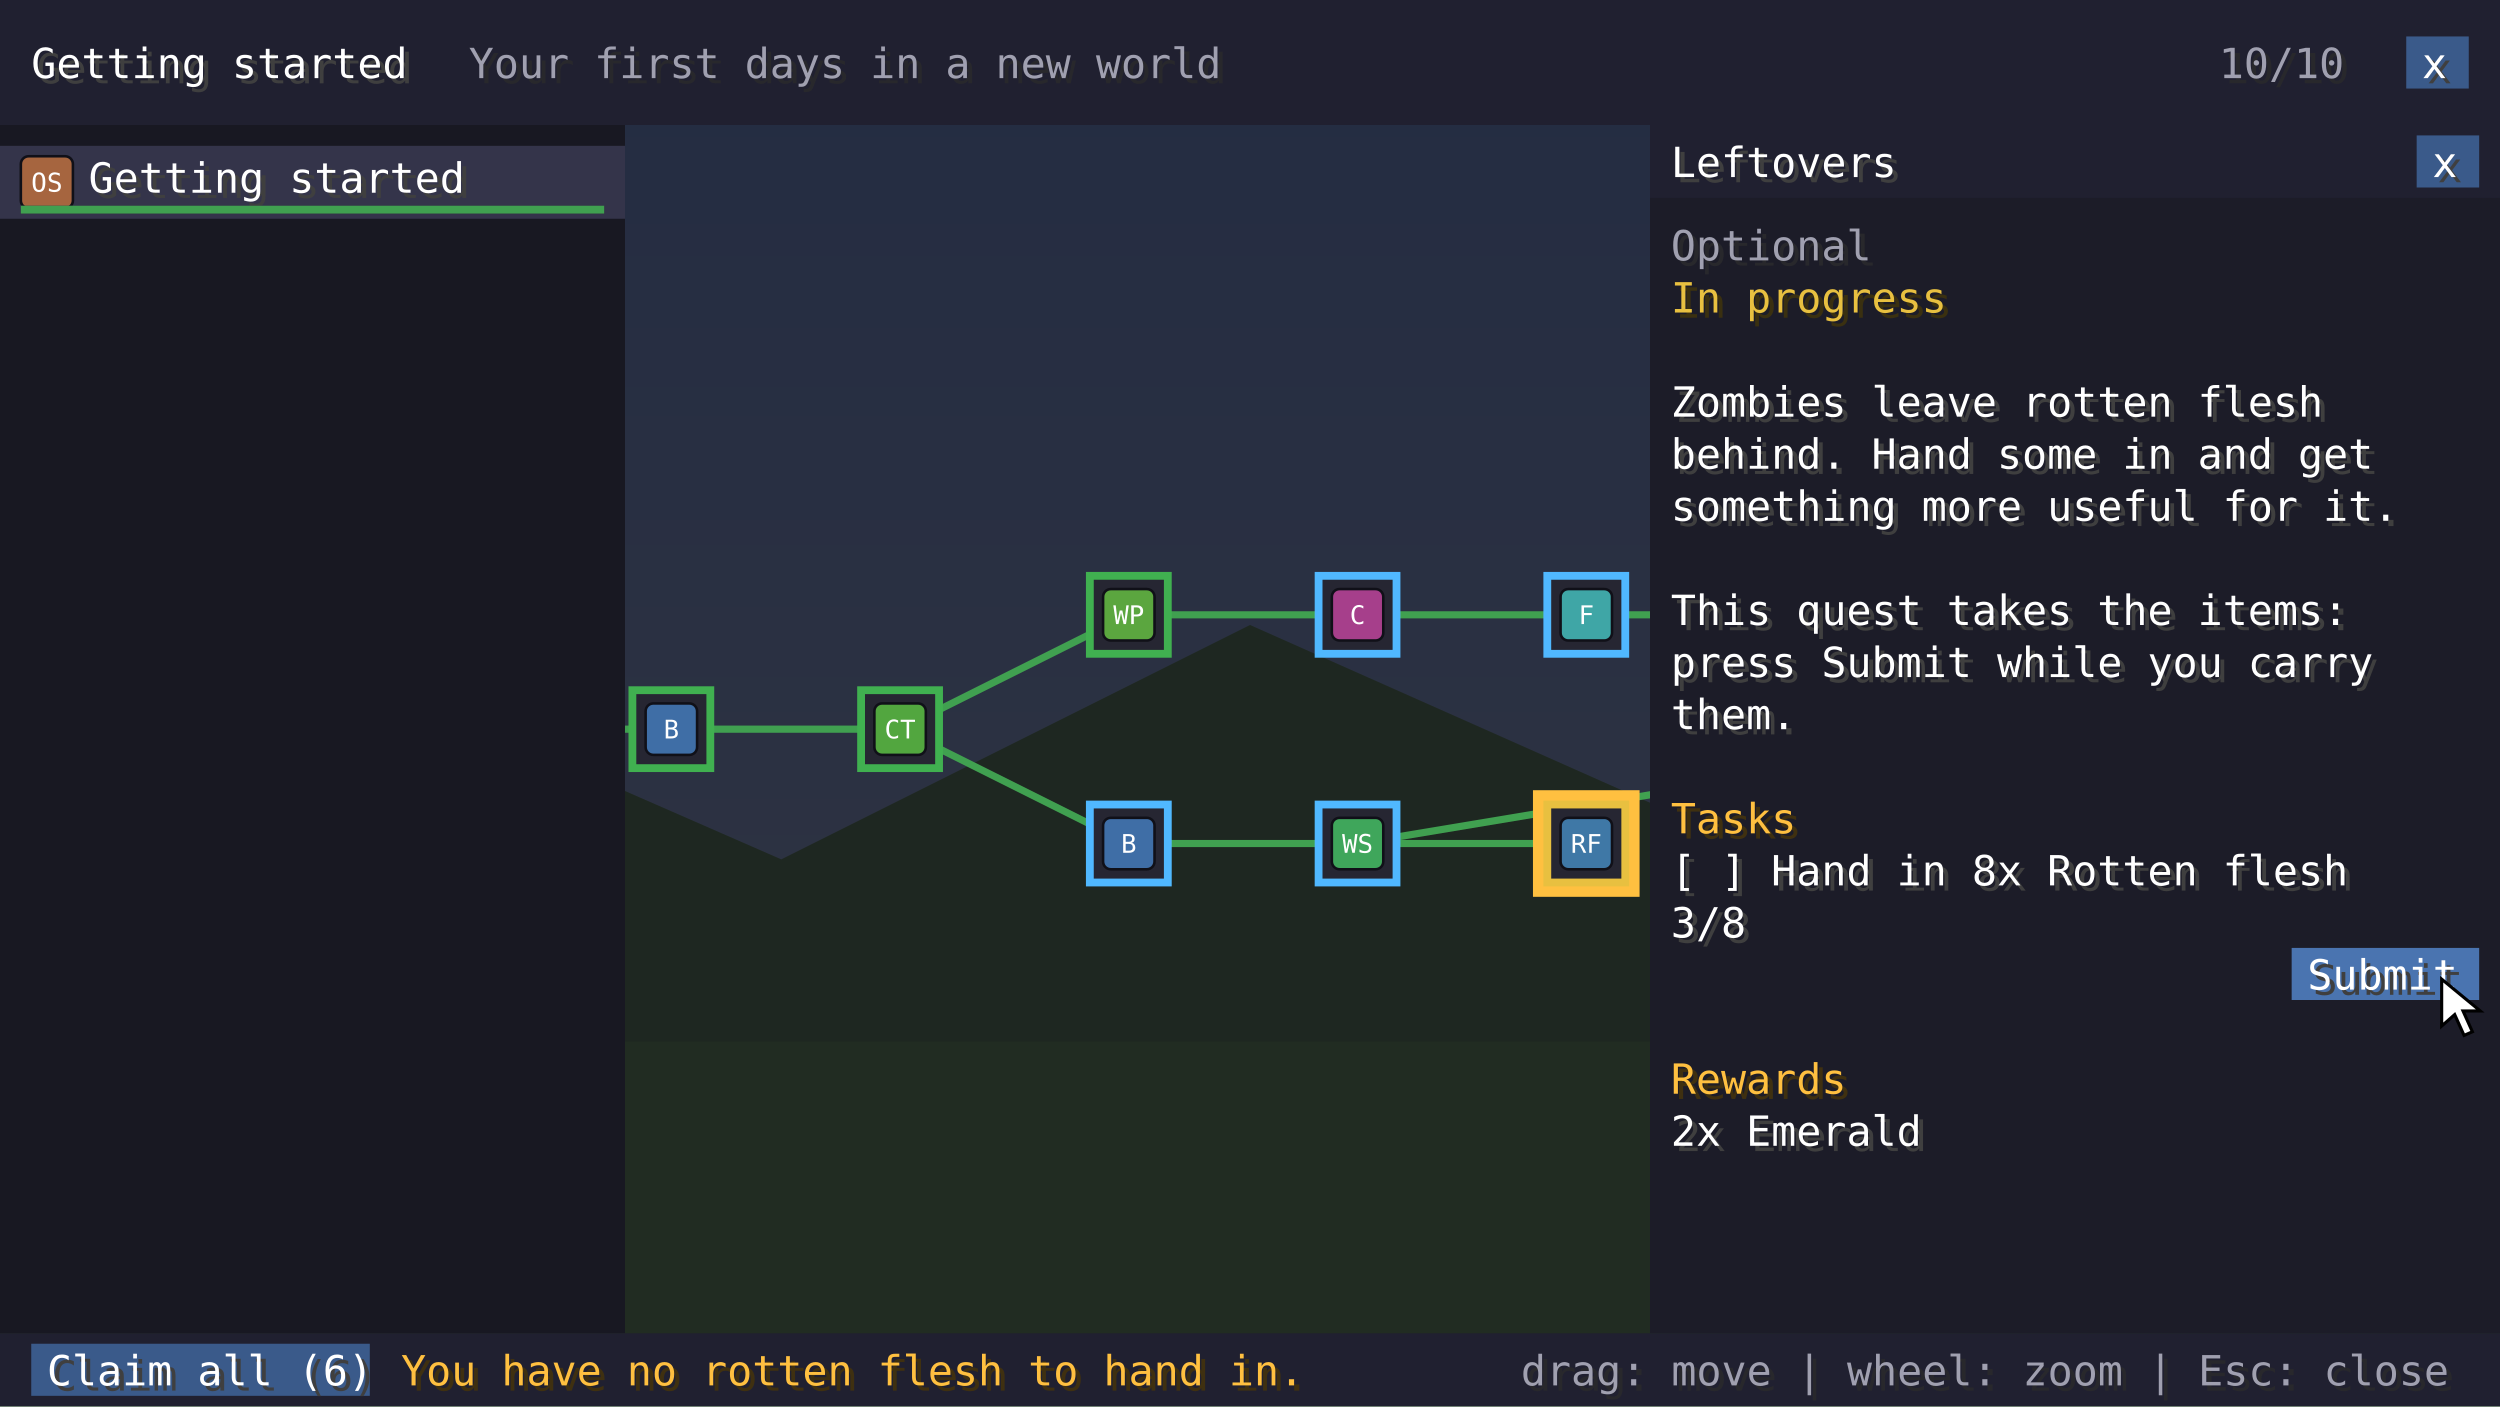
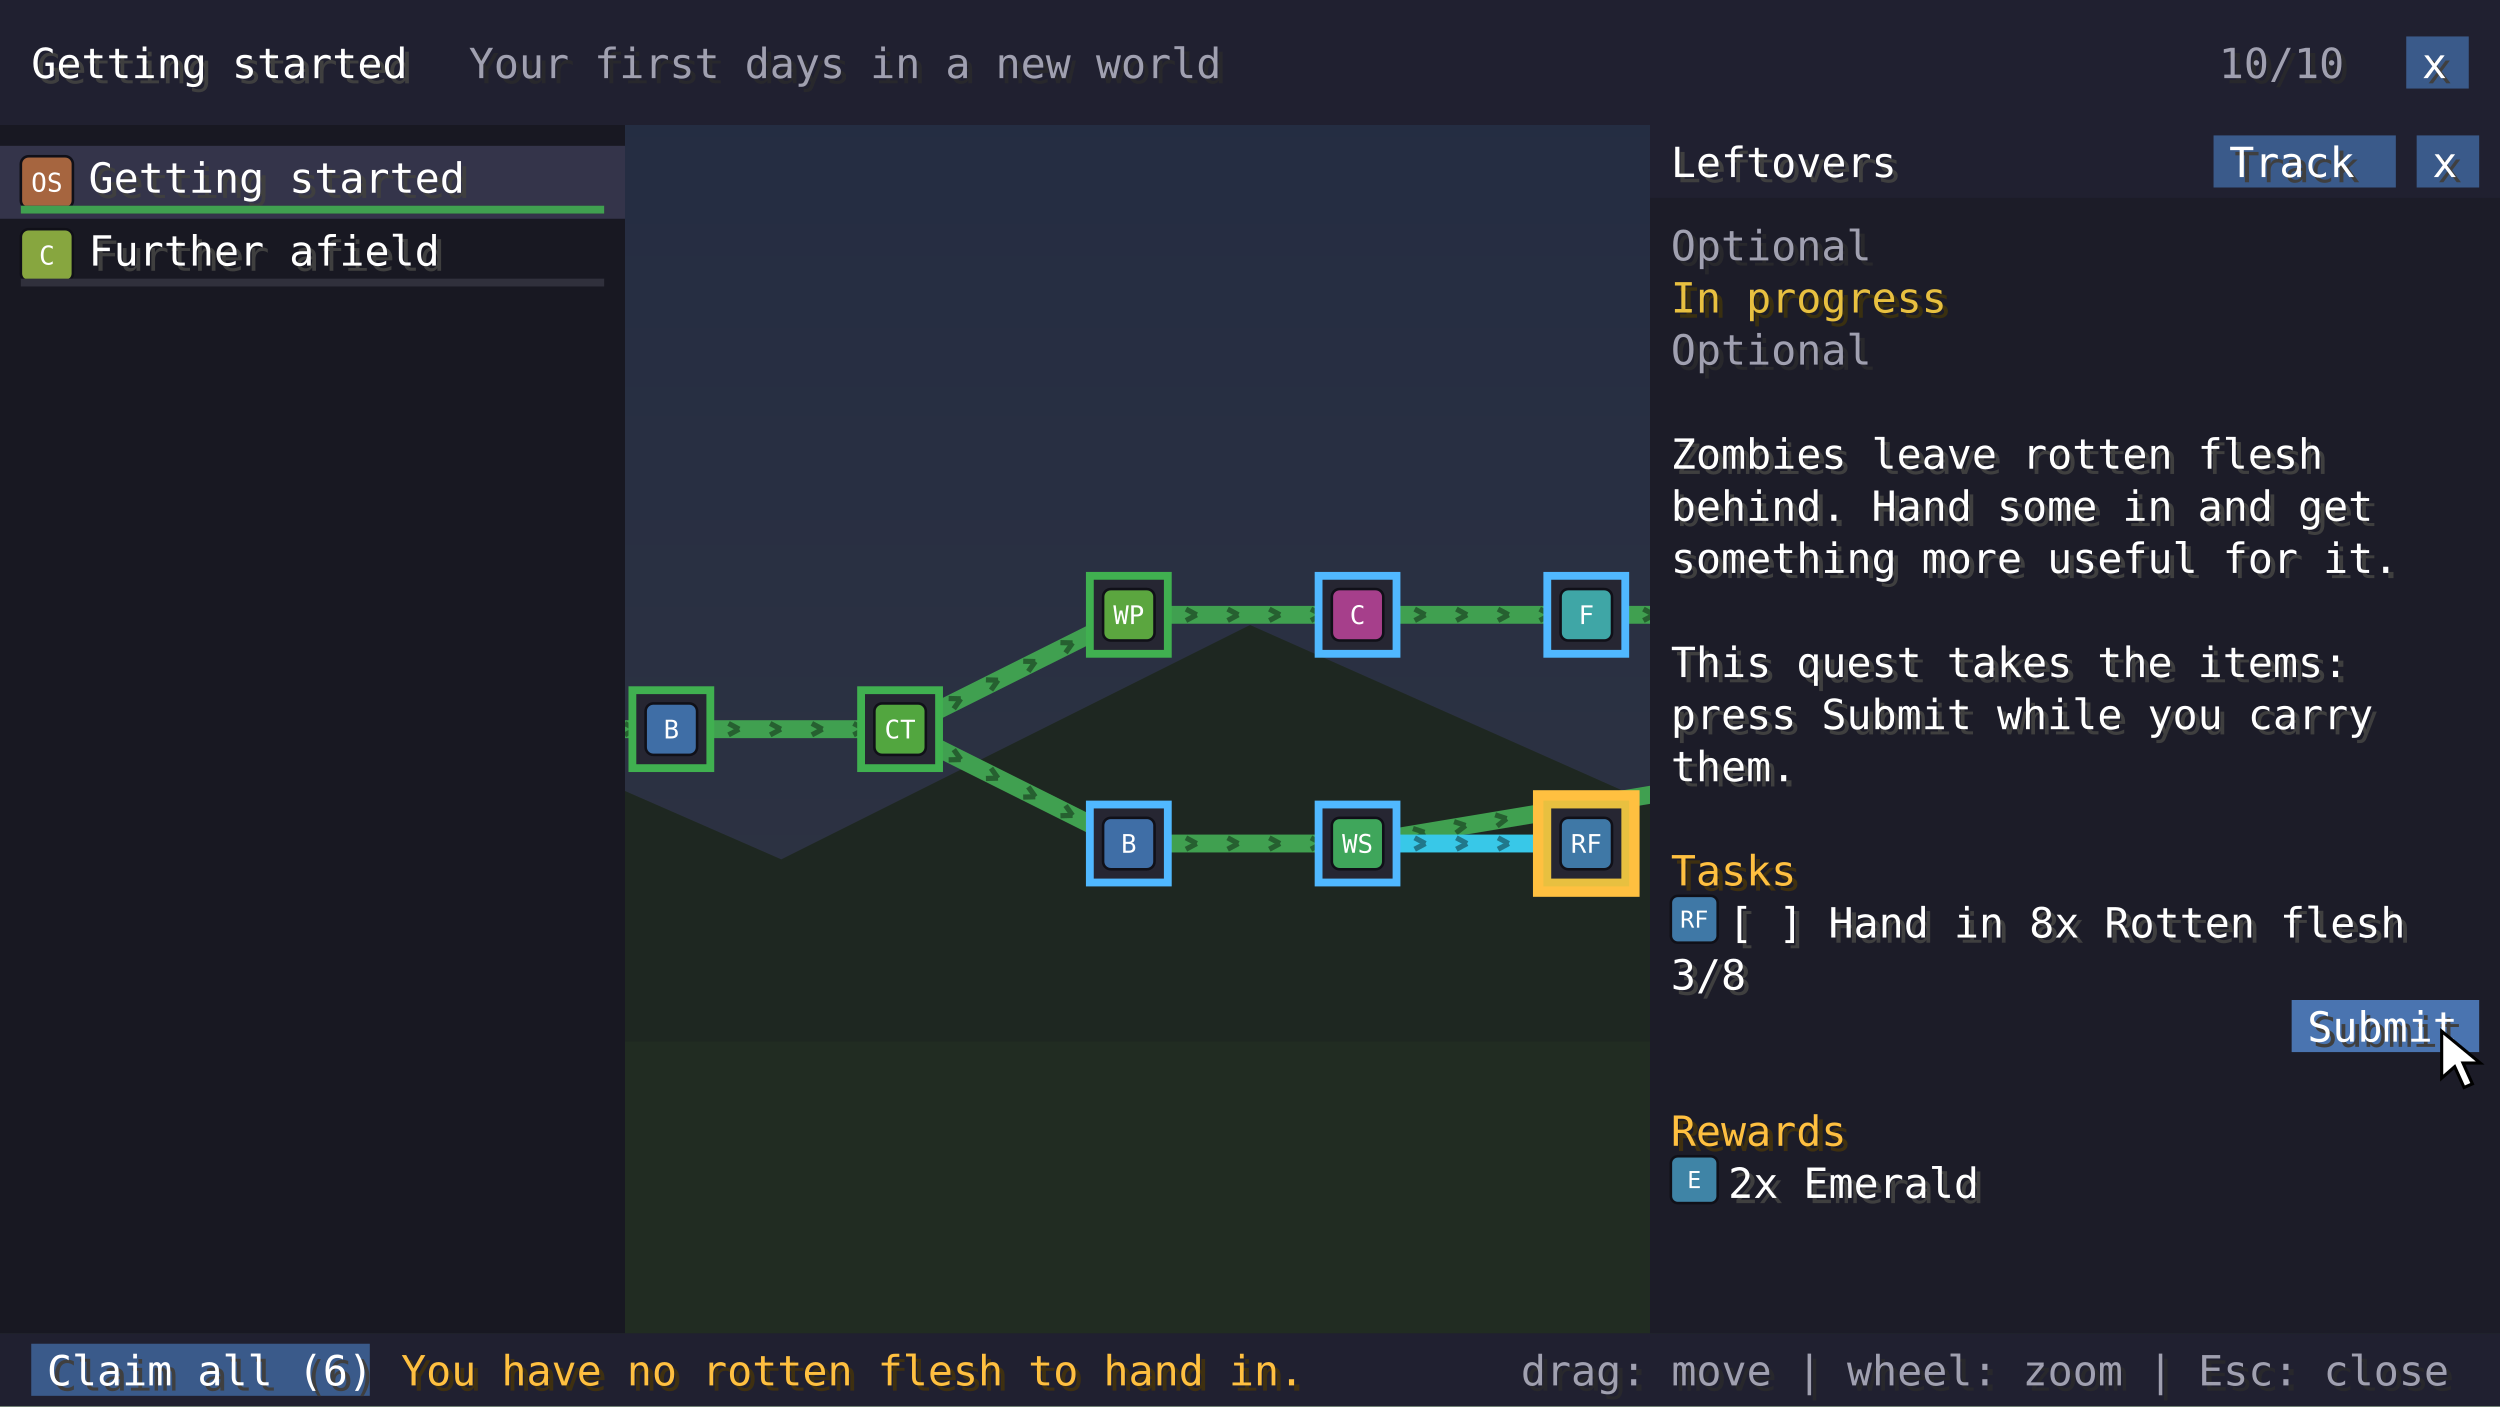
<svg xmlns="http://www.w3.org/2000/svg" viewBox="0 0 480 270" width="960" height="540" font-family="Consolas, 'DejaVu Sans Mono', monospace">
  <defs>
    <linearGradient id="sky" x1="0" y1="0" x2="0" y2="1">
      <stop offset="0" stop-color="#78a7ff" />
      <stop offset="1" stop-color="#c8dcff" />
    </linearGradient>
  </defs>
  <rect width="480" height="270" fill="url(#sky)" />
  <path d="M0 170 L70 130 L150 165 L240 120 L330 160 L410 125 L480 150 L480 270 L0 270 Z" fill="#5d8f4a" />
  <rect y="200" width="480" height="70" fill="#6aa84f" />
  <rect x="0.00" y="0.00" width="480.00" height="270.00" fill="#101018" fill-opacity="0.816" />
-   <polygon points="84.98,140.69 128.90,140.69 128.90,139.31 84.98,139.31" fill="#40a050" fill-opacity="1.000" />
-   <polygon points="128.90,140.69 172.82,140.69 172.82,139.31 128.90,139.31" fill="#40a050" fill-opacity="1.000" />
-   <polygon points="173.12,140.61 217.04,118.66 216.43,117.43 172.51,139.39" fill="#40a050" fill-opacity="1.000" />
-   <polygon points="216.73,118.73 260.65,118.73 260.65,117.36 216.73,117.36" fill="#40a050" fill-opacity="1.000" />
-   <polygon points="260.65,118.73 304.57,118.73 304.57,117.36 260.65,117.36" fill="#40a050" fill-opacity="1.000" />
-   <polygon points="304.57,118.73 348.48,118.73 348.48,117.36 304.57,117.36" fill="#40a050" fill-opacity="1.000" />
-   <polygon points="172.51,140.61 216.43,162.57 217.04,161.34 173.12,139.39" fill="#40a050" fill-opacity="1.000" />
-   <polygon points="216.73,162.64 260.65,162.64 260.65,161.27 216.73,161.27" fill="#40a050" fill-opacity="1.000" />
-   <polygon points="260.65,162.64 304.57,162.64 304.57,161.27 260.65,161.27" fill="#40a050" fill-opacity="1.000" />
-   <polygon points="260.76,162.64 392.51,140.68 392.29,139.32 260.54,161.28" fill="#40a050" fill-opacity="1.000" />
+   <polygon points="84.98,141.72 128.90,141.72 128.90,138.28 84.98,138.28" fill="#40a050" fill-opacity="1.000" />
+   <polygon points="88.19,141.54 90.25,140.44 89.78,139.56 87.72,140.66" fill="#266030" fill-opacity="1.000" />
+   <polygon points="87.72,139.34 89.78,140.44 90.25,139.56 88.19,138.46" fill="#266030" fill-opacity="1.000" />
+   <polygon points="96.19,141.54 98.25,140.44 97.78,139.56 95.72,140.66" fill="#266030" fill-opacity="1.000" />
+   <polygon points="95.72,139.34 97.78,140.44 98.25,139.56 96.19,138.46" fill="#266030" fill-opacity="1.000" />
+   <polygon points="104.19,141.54 106.25,140.44 105.78,139.56 103.72,140.66" fill="#266030" fill-opacity="1.000" />
+   <polygon points="103.72,139.34 105.78,140.44 106.25,139.56 104.19,138.46" fill="#266030" fill-opacity="1.000" />
+   <polygon points="112.19,141.54 114.25,140.44 113.78,139.56 111.72,140.66" fill="#266030" fill-opacity="1.000" />
+   <polygon points="111.72,139.34 113.78,140.44 114.25,139.56 112.19,138.46" fill="#266030" fill-opacity="1.000" />
+   <polygon points="120.19,141.54 122.25,140.44 121.78,139.56 119.72,140.66" fill="#266030" fill-opacity="1.000" />
+   <polygon points="119.72,139.34 121.78,140.44 122.25,139.56 120.19,138.46" fill="#266030" fill-opacity="1.000" />
+   <polygon points="128.90,141.72 172.82,141.72 172.82,138.28 128.90,138.28" fill="#40a050" fill-opacity="1.000" />
+   <polygon points="132.11,141.54 134.16,140.44 133.69,139.56 131.64,140.66" fill="#266030" fill-opacity="1.000" />
+   <polygon points="131.64,139.34 133.69,140.44 134.16,139.56 132.11,138.46" fill="#266030" fill-opacity="1.000" />
+   <polygon points="140.11,141.54 142.16,140.44 141.69,139.56 139.64,140.66" fill="#266030" fill-opacity="1.000" />
+   <polygon points="139.64,139.34 141.69,140.44 142.16,139.56 140.11,138.46" fill="#266030" fill-opacity="1.000" />
+   <polygon points="148.11,141.54 150.16,140.44 149.69,139.56 147.64,140.66" fill="#266030" fill-opacity="1.000" />
+   <polygon points="147.64,139.34 149.69,140.44 150.16,139.56 148.11,138.46" fill="#266030" fill-opacity="1.000" />
+   <polygon points="156.11,141.54 158.16,140.44 157.69,139.56 155.64,140.66" fill="#266030" fill-opacity="1.000" />
+   <polygon points="155.64,139.34 157.69,140.44 158.16,139.56 156.11,138.46" fill="#266030" fill-opacity="1.000" />
+   <polygon points="164.11,141.54 166.16,140.44 165.69,139.56 163.64,140.66" fill="#266030" fill-opacity="1.000" />
+   <polygon points="163.64,139.34 165.69,140.44 166.16,139.56 164.11,138.46" fill="#266030" fill-opacity="1.000" />
+   <polygon points="173.58,141.53 217.50,119.58 215.97,116.51 172.05,138.47" fill="#40a050" fill-opacity="1.000" />
+   <polygon points="176.37,139.94 177.72,138.04 176.91,137.46 175.56,139.36" fill="#266030" fill-opacity="1.000" />
+   <polygon points="174.97,138.19 177.30,138.25 177.33,137.25 175.00,137.19" fill="#266030" fill-opacity="1.000" />
+   <polygon points="183.53,136.37 184.88,134.46 184.06,133.88 182.71,135.79" fill="#266030" fill-opacity="1.000" />
+   <polygon points="182.13,134.61 184.46,134.67 184.48,133.67 182.15,133.61" fill="#266030" fill-opacity="1.000" />
+   <polygon points="190.68,132.79 192.03,130.88 191.22,130.31 189.87,132.21" fill="#266030" fill-opacity="1.000" />
+   <polygon points="189.28,131.03 191.61,131.10 191.64,130.10 189.31,130.03" fill="#266030" fill-opacity="1.000" />
+   <polygon points="197.84,129.21 199.19,127.31 198.37,126.73 197.02,128.63" fill="#266030" fill-opacity="1.000" />
+   <polygon points="196.44,127.46 198.77,127.52 198.79,126.52 196.46,126.46" fill="#266030" fill-opacity="1.000" />
+   <polygon points="204.99,125.63 206.34,123.73 205.53,123.15 204.18,125.05" fill="#266030" fill-opacity="1.000" />
+   <polygon points="203.59,123.88 205.92,123.94 205.95,122.94 203.62,122.88" fill="#266030" fill-opacity="1.000" />
+   <polygon points="212.15,122.05 213.50,120.15 212.68,119.57 211.33,121.48" fill="#266030" fill-opacity="1.000" />
+   <polygon points="210.75,120.30 213.08,120.36 213.11,119.36 210.77,119.30" fill="#266030" fill-opacity="1.000" />
+   <polygon points="216.73,119.76 260.65,119.76 260.65,116.33 216.73,116.33" fill="#40a050" fill-opacity="1.000" />
+   <polygon points="219.94,119.58 222.00,118.48 221.53,117.60 219.47,118.70" fill="#266030" fill-opacity="1.000" />
+   <polygon points="219.47,117.39 221.53,118.48 222.00,117.60 219.94,116.50" fill="#266030" fill-opacity="1.000" />
+   <polygon points="227.94,119.58 230.00,118.48 229.53,117.60 227.47,118.70" fill="#266030" fill-opacity="1.000" />
+   <polygon points="227.47,117.39 229.53,118.48 230.00,117.60 227.94,116.50" fill="#266030" fill-opacity="1.000" />
+   <polygon points="235.94,119.58 238.00,118.48 237.53,117.60 235.47,118.70" fill="#266030" fill-opacity="1.000" />
+   <polygon points="235.47,117.39 237.53,118.48 238.00,117.60 235.94,116.50" fill="#266030" fill-opacity="1.000" />
+   <polygon points="243.94,119.58 246.00,118.48 245.53,117.60 243.47,118.70" fill="#266030" fill-opacity="1.000" />
+   <polygon points="243.47,117.39 245.53,118.48 246.00,117.60 243.94,116.50" fill="#266030" fill-opacity="1.000" />
+   <polygon points="251.94,119.58 254.00,118.48 253.53,117.60 251.47,118.70" fill="#266030" fill-opacity="1.000" />
+   <polygon points="251.47,117.39 253.53,118.48 254.00,117.60 251.94,116.50" fill="#266030" fill-opacity="1.000" />
+   <polygon points="260.65,119.76 304.57,119.76 304.57,116.33 260.65,116.33" fill="#40a050" fill-opacity="1.000" />
+   <polygon points="263.86,119.58 265.91,118.48 265.44,117.60 263.38,118.70" fill="#266030" fill-opacity="1.000" />
+   <polygon points="263.38,117.39 265.44,118.48 265.91,117.60 263.86,116.50" fill="#266030" fill-opacity="1.000" />
+   <polygon points="271.86,119.58 273.91,118.48 273.44,117.60 271.38,118.70" fill="#266030" fill-opacity="1.000" />
+   <polygon points="271.38,117.39 273.44,118.48 273.91,117.60 271.86,116.50" fill="#266030" fill-opacity="1.000" />
+   <polygon points="279.86,119.58 281.91,118.48 281.44,117.60 279.38,118.70" fill="#266030" fill-opacity="1.000" />
+   <polygon points="279.38,117.39 281.44,118.48 281.91,117.60 279.86,116.50" fill="#266030" fill-opacity="1.000" />
+   <polygon points="287.86,119.58 289.91,118.48 289.44,117.60 287.38,118.70" fill="#266030" fill-opacity="1.000" />
+   <polygon points="287.38,117.39 289.44,118.48 289.91,117.60 287.86,116.50" fill="#266030" fill-opacity="1.000" />
+   <polygon points="295.86,119.58 297.91,118.48 297.44,117.60 295.38,118.70" fill="#266030" fill-opacity="1.000" />
+   <polygon points="295.38,117.39 297.44,118.48 297.91,117.60 295.86,116.50" fill="#266030" fill-opacity="1.000" />
+   <polygon points="304.57,119.76 348.48,119.76 348.48,116.33 304.57,116.33" fill="#40a050" fill-opacity="1.000" />
+   <polygon points="307.77,119.58 309.83,118.48 309.36,117.60 307.30,118.70" fill="#266030" fill-opacity="1.000" />
+   <polygon points="307.30,117.39 309.36,118.48 309.83,117.60 307.77,116.50" fill="#266030" fill-opacity="1.000" />
+   <polygon points="315.77,119.58 317.83,118.48 317.36,117.60 315.30,118.70" fill="#266030" fill-opacity="1.000" />
+   <polygon points="315.30,117.39 317.36,118.48 317.83,117.60 315.77,116.50" fill="#266030" fill-opacity="1.000" />
+   <polygon points="323.77,119.58 325.83,118.48 325.36,117.60 323.30,118.70" fill="#266030" fill-opacity="1.000" />
+   <polygon points="323.30,117.39 325.36,118.48 325.83,117.60 323.77,116.50" fill="#266030" fill-opacity="1.000" />
+   <polygon points="331.77,119.58 333.83,118.48 333.36,117.60 331.30,118.70" fill="#266030" fill-opacity="1.000" />
+   <polygon points="331.30,117.39 333.36,118.48 333.83,117.60 331.77,116.50" fill="#266030" fill-opacity="1.000" />
+   <polygon points="339.77,119.58 341.83,118.48 341.36,117.60 339.30,118.70" fill="#266030" fill-opacity="1.000" />
+   <polygon points="339.30,117.39 341.36,118.48 341.83,117.60 339.77,116.50" fill="#266030" fill-opacity="1.000" />
+   <polygon points="172.05,141.53 215.97,163.49 217.50,160.42 173.58,138.47" fill="#40a050" fill-opacity="1.000" />
+   <polygon points="175.00,142.81 177.33,142.75 177.30,141.75 174.97,141.81" fill="#266030" fill-opacity="1.000" />
+   <polygon points="175.56,140.64 176.91,142.54 177.72,141.96 176.37,140.06" fill="#266030" fill-opacity="1.000" />
+   <polygon points="182.15,146.39 184.48,146.33 184.46,145.33 182.13,145.39" fill="#266030" fill-opacity="1.000" />
+   <polygon points="182.71,144.21 184.06,146.12 184.88,145.54 183.53,143.63" fill="#266030" fill-opacity="1.000" />
+   <polygon points="189.31,149.97 191.64,149.90 191.61,148.90 189.28,148.97" fill="#266030" fill-opacity="1.000" />
+   <polygon points="189.87,147.79 191.22,149.69 192.03,149.12 190.68,147.21" fill="#266030" fill-opacity="1.000" />
+   <polygon points="196.46,153.54 198.79,153.48 198.77,152.48 196.44,152.54" fill="#266030" fill-opacity="1.000" />
+   <polygon points="197.02,151.37 198.37,153.27 199.19,152.69 197.84,150.79" fill="#266030" fill-opacity="1.000" />
+   <polygon points="203.62,157.12 205.95,157.06 205.92,156.06 203.59,156.12" fill="#266030" fill-opacity="1.000" />
+   <polygon points="204.18,154.95 205.53,156.85 206.34,156.27 204.99,154.37" fill="#266030" fill-opacity="1.000" />
+   <polygon points="210.77,160.70 213.11,160.64 213.08,159.64 210.75,159.70" fill="#266030" fill-opacity="1.000" />
+   <polygon points="211.33,158.52 212.68,160.43 213.50,159.85 212.15,157.95" fill="#266030" fill-opacity="1.000" />
+   <polygon points="216.73,163.67 260.65,163.67 260.65,160.24 216.73,160.24" fill="#40a050" fill-opacity="1.000" />
+   <polygon points="219.94,163.50 222.00,162.40 221.53,161.52 219.47,162.61" fill="#266030" fill-opacity="1.000" />
+   <polygon points="219.47,161.30 221.53,162.40 222.00,161.52 219.94,160.42" fill="#266030" fill-opacity="1.000" />
+   <polygon points="227.94,163.50 230.00,162.40 229.53,161.52 227.47,162.61" fill="#266030" fill-opacity="1.000" />
+   <polygon points="227.47,161.30 229.53,162.40 230.00,161.52 227.94,160.42" fill="#266030" fill-opacity="1.000" />
+   <polygon points="235.94,163.50 238.00,162.40 237.53,161.52 235.47,162.61" fill="#266030" fill-opacity="1.000" />
+   <polygon points="235.47,161.30 237.53,162.40 238.00,161.52 235.94,160.42" fill="#266030" fill-opacity="1.000" />
+   <polygon points="243.94,163.50 246.00,162.40 245.53,161.52 243.47,162.61" fill="#266030" fill-opacity="1.000" />
+   <polygon points="243.47,161.30 245.53,162.40 246.00,161.52 243.94,160.42" fill="#266030" fill-opacity="1.000" />
+   <polygon points="251.94,163.50 254.00,162.40 253.53,161.52 251.47,162.61" fill="#266030" fill-opacity="1.000" />
+   <polygon points="251.47,161.30 253.53,162.40 254.00,161.52 251.94,160.42" fill="#266030" fill-opacity="1.000" />
+   <polygon points="260.93,163.65 392.68,141.69 392.12,138.31 260.37,160.27" fill="#40a050" fill-opacity="1.000" />
+   <polygon points="264.06,162.95 265.91,161.53 265.31,160.73 263.46,162.16" fill="#266030" fill-opacity="1.000" />
+   <polygon points="263.24,160.86 265.45,161.61 265.77,160.66 263.56,159.91" fill="#266030" fill-opacity="1.000" />
+   <polygon points="271.96,161.63 273.81,160.21 273.20,159.42 271.35,160.84" fill="#266030" fill-opacity="1.000" />
+   <polygon points="271.13,159.55 273.34,160.29 273.66,159.34 271.45,158.60" fill="#266030" fill-opacity="1.000" />
+   <polygon points="279.85,160.32 281.70,158.90 281.09,158.10 279.24,159.53" fill="#266030" fill-opacity="1.000" />
+   <polygon points="279.02,158.23 281.23,158.97 281.55,158.03 279.34,157.28" fill="#266030" fill-opacity="1.000" />
+   <polygon points="287.74,159.00 289.59,157.58 288.98,156.79 287.13,158.21" fill="#266030" fill-opacity="1.000" />
+   <polygon points="286.91,156.92 289.12,157.66 289.44,156.71 287.23,155.97" fill="#266030" fill-opacity="1.000" />
+   <polygon points="295.63,157.69 297.48,156.27 296.87,155.47 295.02,156.90" fill="#266030" fill-opacity="1.000" />
+   <polygon points="294.80,155.60 297.02,156.34 297.33,155.40 295.12,154.65" fill="#266030" fill-opacity="1.000" />
+   <polygon points="303.52,156.37 305.37,154.95 304.76,154.16 302.91,155.58" fill="#266030" fill-opacity="1.000" />
+   <polygon points="302.70,154.28 304.91,155.03 305.23,154.08 303.01,153.34" fill="#266030" fill-opacity="1.000" />
+   <polygon points="311.41,155.06 313.26,153.64 312.65,152.84 310.80,154.27" fill="#266030" fill-opacity="1.000" />
+   <polygon points="310.59,152.97 312.80,153.71 313.12,152.77 310.91,152.02" fill="#266030" fill-opacity="1.000" />
+   <polygon points="319.30,153.74 321.15,152.32 320.54,151.53 318.69,152.95" fill="#266030" fill-opacity="1.000" />
+   <polygon points="318.48,151.65 320.69,152.40 321.01,151.45 318.80,150.71" fill="#266030" fill-opacity="1.000" />
+   <polygon points="327.19,152.43 329.04,151.01 328.43,150.21 326.58,151.63" fill="#266030" fill-opacity="1.000" />
+   <polygon points="326.37,150.34 328.58,151.08 328.90,150.14 326.69,149.39" fill="#266030" fill-opacity="1.000" />
+   <polygon points="335.09,151.11 336.94,149.69 336.33,148.90 334.48,150.32" fill="#266030" fill-opacity="1.000" />
+   <polygon points="334.26,149.02 336.47,149.77 336.79,148.82 334.58,148.08" fill="#266030" fill-opacity="1.000" />
+   <polygon points="342.98,149.80 344.83,148.38 344.22,147.58 342.37,149.00" fill="#266030" fill-opacity="1.000" />
+   <polygon points="342.15,147.71 344.36,148.45 344.68,147.51 342.47,146.76" fill="#266030" fill-opacity="1.000" />
+   <polygon points="350.87,148.48 352.72,147.06 352.11,146.27 350.26,147.69" fill="#266030" fill-opacity="1.000" />
+   <polygon points="350.04,146.39 352.25,147.14 352.57,146.19 350.36,145.45" fill="#266030" fill-opacity="1.000" />
+   <polygon points="358.76,147.17 360.61,145.75 360.00,144.95 358.15,146.37" fill="#266030" fill-opacity="1.000" />
+   <polygon points="357.93,145.08 360.14,145.82 360.46,144.88 358.25,144.13" fill="#266030" fill-opacity="1.000" />
+   <polygon points="366.65,145.85 368.50,144.43 367.89,143.64 366.04,145.06" fill="#266030" fill-opacity="1.000" />
+   <polygon points="365.82,143.76 368.04,144.51 368.35,143.56 366.14,142.82" fill="#266030" fill-opacity="1.000" />
+   <polygon points="374.54,144.54 376.39,143.12 375.78,142.32 373.93,143.74" fill="#266030" fill-opacity="1.000" />
+   <polygon points="373.72,142.45 375.93,143.19 376.25,142.24 374.03,141.50" fill="#266030" fill-opacity="1.000" />
+   <polygon points="382.43,143.22 384.28,141.80 383.67,141.01 381.82,142.43" fill="#266030" fill-opacity="1.000" />
+   <polygon points="381.61,141.13 383.82,141.88 384.14,140.93 381.93,140.19" fill="#266030" fill-opacity="1.000" />
+   <polygon points="390.32,141.91 392.17,140.48 391.56,139.69 389.71,141.11" fill="#266030" fill-opacity="1.000" />
+   <polygon points="389.50,139.82 391.71,140.56 392.03,139.61 389.82,138.87" fill="#266030" fill-opacity="1.000" />
+   <polygon points="260.65,163.67 304.57,163.67 304.57,160.24 260.65,160.24" fill="#38c8e8" fill-opacity="1.000" />
+   <polygon points="263.86,163.50 265.91,162.40 265.44,161.52 263.38,162.61" fill="#21788b" fill-opacity="1.000" />
+   <polygon points="263.38,161.30 265.44,162.40 265.91,161.52 263.86,160.42" fill="#21788b" fill-opacity="1.000" />
+   <polygon points="271.86,163.50 273.91,162.40 273.44,161.52 271.38,162.61" fill="#21788b" fill-opacity="1.000" />
+   <polygon points="271.38,161.30 273.44,162.40 273.91,161.52 271.86,160.42" fill="#21788b" fill-opacity="1.000" />
+   <polygon points="279.86,163.50 281.91,162.40 281.44,161.52 279.38,162.61" fill="#21788b" fill-opacity="1.000" />
+   <polygon points="279.38,161.30 281.44,162.40 281.91,161.52 279.86,160.42" fill="#21788b" fill-opacity="1.000" />
+   <polygon points="287.86,163.50 289.91,162.40 289.44,161.52 287.38,162.61" fill="#21788b" fill-opacity="1.000" />
+   <polygon points="287.38,161.30 289.44,162.40 289.91,161.52 287.86,160.42" fill="#21788b" fill-opacity="1.000" />
+   <polygon points="295.86,163.50 297.91,162.40 297.44,161.52 295.38,162.61" fill="#21788b" fill-opacity="1.000" />
+   <polygon points="295.38,161.30 297.44,162.40 297.91,161.52 295.86,160.42" fill="#21788b" fill-opacity="1.000" />
  <polygon points="120.67,148.23 137.13,148.23 137.13,131.77 120.67,131.77" fill="#40b050" fill-opacity="1.000" />
  <polygon points="122.17,146.73 135.63,146.73 135.63,133.27 122.17,133.27" fill="#262632" fill-opacity="1.000" />
  <rect x="123.96" y="135.06" width="9.88" height="9.88" rx="1.48" fill="hsl(213, 45%, 45%)" stroke="#101018" stroke-width="0.5" />
  <text x="128.90" y="141.78" font-size="4.94" text-anchor="middle" fill="#ffffff">B</text>
  <polygon points="164.58,148.23 181.05,148.23 181.05,131.77 164.58,131.77" fill="#40b050" fill-opacity="1.000" />
  <polygon points="166.08,146.73 179.55,146.73 179.55,133.27 166.08,133.27" fill="#262632" fill-opacity="1.000" />
  <rect x="167.88" y="135.06" width="9.88" height="9.88" rx="1.48" fill="hsl(109, 45%, 45%)" stroke="#101018" stroke-width="0.5" />
  <text x="172.82" y="141.78" font-size="4.94" text-anchor="middle" fill="#ffffff">CT</text>
  <polygon points="208.50,126.28 224.97,126.28 224.97,109.81 208.50,109.81" fill="#40b050" fill-opacity="1.000" />
  <polygon points="210.00,124.78 223.47,124.78 223.47,111.31 210.00,111.31" fill="#262632" fill-opacity="1.000" />
  <rect x="211.79" y="113.10" width="9.88" height="9.88" rx="1.48" fill="hsl(104, 45%, 45%)" stroke="#101018" stroke-width="0.5" />
  <text x="216.73" y="119.82" font-size="4.94" text-anchor="middle" fill="#ffffff">WP</text>
  <polygon points="252.42,126.28 268.88,126.28 268.88,109.81 252.42,109.81" fill="#50b8ff" fill-opacity="1.000" />
  <polygon points="253.92,124.78 267.38,124.78 267.38,111.31 253.92,111.31" fill="#262632" fill-opacity="1.000" />
  <rect x="255.71" y="113.10" width="9.88" height="9.88" rx="1.48" fill="hsl(316, 45%, 45%)" stroke="#101018" stroke-width="0.5" />
  <text x="260.65" y="119.82" font-size="4.94" text-anchor="middle" fill="#ffffff">C</text>
  <polygon points="296.33,126.28 312.80,126.28 312.80,109.81 296.33,109.81" fill="#50b8ff" fill-opacity="1.000" />
  <polygon points="297.83,124.78 311.30,124.78 311.30,111.31 297.83,111.31" fill="#262632" fill-opacity="1.000" />
  <rect x="299.63" y="113.10" width="9.88" height="9.88" rx="1.48" fill="hsl(180, 45%, 45%)" stroke="#101018" stroke-width="0.5" />
  <text x="304.57" y="119.82" font-size="4.94" text-anchor="middle" fill="#ffffff">F</text>
  <polygon points="208.50,170.19 224.97,170.19 224.97,153.72 208.50,153.72" fill="#50b8ff" fill-opacity="1.000" />
  <polygon points="210.00,168.69 223.47,168.69 223.47,155.22 210.00,155.22" fill="#262632" fill-opacity="1.000" />
  <rect x="211.79" y="157.02" width="9.88" height="9.88" rx="1.48" fill="hsl(213, 45%, 45%)" stroke="#101018" stroke-width="0.5" />
  <text x="216.73" y="163.74" font-size="4.94" text-anchor="middle" fill="#ffffff">B</text>
  <polygon points="252.42,170.19 268.88,170.19 268.88,153.72 252.42,153.72" fill="#50b8ff" fill-opacity="1.000" />
  <polygon points="253.92,168.69 267.38,168.69 267.38,155.22 253.92,155.22" fill="#262632" fill-opacity="1.000" />
  <rect x="255.71" y="157.02" width="9.88" height="9.88" rx="1.48" fill="hsl(136, 45%, 45%)" stroke="#101018" stroke-width="0.5" />
  <text x="260.65" y="163.74" font-size="4.94" text-anchor="middle" fill="#ffffff">WS</text>
  <polygon points="294.33,172.19 314.80,172.19 314.80,151.72 294.33,151.72" fill="#ffc040" fill-opacity="1.000" />
  <polygon points="296.33,170.19 312.80,170.19 312.80,153.72 296.33,153.72" fill="#e8c040" fill-opacity="1.000" />
  <polygon points="297.83,168.69 311.30,168.69 311.30,155.22 297.83,155.22" fill="#262632" fill-opacity="1.000" />
  <rect x="299.63" y="157.02" width="9.88" height="9.88" rx="1.48" fill="hsl(207, 45%, 45%)" stroke="#101018" stroke-width="0.5" />
  <text x="304.57" y="163.74" font-size="4.94" text-anchor="middle" fill="#ffffff">RF</text>
  <rect x="0.00" y="24.00" width="120.00" height="232.00" fill="#181822" fill-opacity="1.000" />
  <rect x="0.00" y="28.00" width="120.00" height="14.00" fill="#34344a" fill-opacity="1.000" />
  <rect x="4.00" y="30.00" width="10.00" height="10.00" rx="1.50" fill="hsl(22, 45%, 45%)" stroke="#101018" stroke-width="0.5" />
  <text x="9.00" y="36.80" font-size="5.00" text-anchor="middle" fill="#ffffff">OS</text>
  <text x="18.00" y="38.00" font-size="8" textLength="76.00" lengthAdjust="spacingAndGlyphs" fill="#3f3f3f">Getting started</text>
  <text x="17.00" y="37.00" font-size="8" textLength="76.00" lengthAdjust="spacingAndGlyphs" fill="#ffffff">Getting started</text>
  <rect x="4.00" y="39.50" width="112.00" height="1.50" fill="#30303c" fill-opacity="1.000" />
  <rect x="4.00" y="39.50" width="112.00" height="1.50" fill="#40a050" fill-opacity="1.000" />
+   <rect x="4.00" y="44.00" width="10.00" height="10.00" rx="1.50" fill="hsl(78, 45%, 45%)" stroke="#101018" stroke-width="0.5" />
+   <text x="9.00" y="50.80" font-size="5.00" text-anchor="middle" fill="#ffffff">C</text>
+   <text x="18.00" y="52.00" font-size="8" textLength="72.00" lengthAdjust="spacingAndGlyphs" fill="#3f3f3f">Further afield</text>
+   <text x="17.00" y="51.00" font-size="8" textLength="72.00" lengthAdjust="spacingAndGlyphs" fill="#ffffff">Further afield</text>
+   <rect x="4.00" y="53.50" width="112.00" height="1.50" fill="#30303c" fill-opacity="1.000" />
  <rect x="316.80" y="24.00" width="163.20" height="232.00" fill="#1c1c28" fill-opacity="1.000" />
  <text x="321.80" y="51.00" font-size="8" textLength="39.00" lengthAdjust="spacingAndGlyphs" fill="#28282c">Optional</text>
  <text x="320.80" y="50.00" font-size="8" textLength="39.00" lengthAdjust="spacingAndGlyphs" fill="#a0a0b0">Optional</text>
  <text x="321.80" y="61.00" font-size="8" textLength="62.00" lengthAdjust="spacingAndGlyphs" fill="#3a3010">In progress</text>
  <text x="320.80" y="60.00" font-size="8" textLength="62.00" lengthAdjust="spacingAndGlyphs" fill="#e8c040">In progress</text>
-   <text x="321.80" y="81.00" font-size="8" textLength="135.00" lengthAdjust="spacingAndGlyphs" fill="#3f3f3f">Zombies leave rotten flesh</text>
-   <text x="320.80" y="80.00" font-size="8" textLength="135.00" lengthAdjust="spacingAndGlyphs" fill="#ffffff">Zombies leave rotten flesh</text>
-   <text x="321.80" y="91.00" font-size="8" textLength="144.00" lengthAdjust="spacingAndGlyphs" fill="#3f3f3f">behind. Hand some in and get</text>
-   <text x="320.80" y="90.00" font-size="8" textLength="144.00" lengthAdjust="spacingAndGlyphs" fill="#ffffff">behind. Hand some in and get</text>
-   <text x="321.80" y="101.00" font-size="8" textLength="145.00" lengthAdjust="spacingAndGlyphs" fill="#3f3f3f">something more useful for it.</text>
-   <text x="320.80" y="100.00" font-size="8" textLength="145.00" lengthAdjust="spacingAndGlyphs" fill="#ffffff">something more useful for it.</text>
-   <text x="321.80" y="121.00" font-size="8" textLength="133.00" lengthAdjust="spacingAndGlyphs" fill="#3f3f3f">This quest takes the items:</text>
-   <text x="320.80" y="120.00" font-size="8" textLength="133.00" lengthAdjust="spacingAndGlyphs" fill="#ffffff">This quest takes the items:</text>
-   <text x="321.80" y="131.00" font-size="8" textLength="147.00" lengthAdjust="spacingAndGlyphs" fill="#3f3f3f">press Submit while you carry</text>
-   <text x="320.80" y="130.00" font-size="8" textLength="147.00" lengthAdjust="spacingAndGlyphs" fill="#ffffff">press Submit while you carry</text>
-   <text x="321.80" y="141.00" font-size="8" textLength="24.00" lengthAdjust="spacingAndGlyphs" fill="#3f3f3f">them.</text>
-   <text x="320.80" y="140.00" font-size="8" textLength="24.00" lengthAdjust="spacingAndGlyphs" fill="#ffffff">them.</text>
-   <text x="321.80" y="161.00" font-size="8" textLength="29.00" lengthAdjust="spacingAndGlyphs" fill="#3f3010">Tasks</text>
-   <text x="320.80" y="160.00" font-size="8" textLength="29.00" lengthAdjust="spacingAndGlyphs" fill="#ffc040">Tasks</text>
-   <text x="321.80" y="171.00" font-size="8" textLength="134.00" lengthAdjust="spacingAndGlyphs" fill="#3f3f3f">[ ] Hand in 8x Rotten flesh</text>
-   <text x="320.80" y="170.00" font-size="8" textLength="134.00" lengthAdjust="spacingAndGlyphs" fill="#ffffff">[ ] Hand in 8x Rotten flesh</text>
-   <text x="321.80" y="181.00" font-size="8" textLength="18.00" lengthAdjust="spacingAndGlyphs" fill="#3f3f3f">3/8</text>
-   <text x="320.80" y="180.00" font-size="8" textLength="18.00" lengthAdjust="spacingAndGlyphs" fill="#ffffff">3/8</text>
-   <rect x="440.00" y="182.00" width="36.00" height="10.00" fill="#4a74b0" fill-opacity="1.000" />
-   <text x="444.00" y="191.00" font-size="8" textLength="30.00" lengthAdjust="spacingAndGlyphs" fill="#3f3f3f">Submit</text>
-   <text x="443.00" y="190.00" font-size="8" textLength="30.00" lengthAdjust="spacingAndGlyphs" fill="#ffffff">Submit</text>
-   <text x="321.80" y="211.00" font-size="8" textLength="42.00" lengthAdjust="spacingAndGlyphs" fill="#3f3010">Rewards</text>
-   <text x="320.80" y="210.00" font-size="8" textLength="42.00" lengthAdjust="spacingAndGlyphs" fill="#ffc040">Rewards</text>
-   <text x="321.80" y="221.00" font-size="8" textLength="55.00" lengthAdjust="spacingAndGlyphs" fill="#3f3f3f">2x Emerald</text>
-   <text x="320.80" y="220.00" font-size="8" textLength="55.00" lengthAdjust="spacingAndGlyphs" fill="#ffffff">2x Emerald</text>
+   <text x="321.80" y="71.00" font-size="8" textLength="39.00" lengthAdjust="spacingAndGlyphs" fill="#28282c">Optional</text>
+   <text x="320.80" y="70.00" font-size="8" textLength="39.00" lengthAdjust="spacingAndGlyphs" fill="#a0a0b0">Optional</text>
+   <text x="321.80" y="91.00" font-size="8" textLength="135.00" lengthAdjust="spacingAndGlyphs" fill="#3f3f3f">Zombies leave rotten flesh</text>
+   <text x="320.80" y="90.00" font-size="8" textLength="135.00" lengthAdjust="spacingAndGlyphs" fill="#ffffff">Zombies leave rotten flesh</text>
+   <text x="321.80" y="101.00" font-size="8" textLength="144.00" lengthAdjust="spacingAndGlyphs" fill="#3f3f3f">behind. Hand some in and get</text>
+   <text x="320.80" y="100.00" font-size="8" textLength="144.00" lengthAdjust="spacingAndGlyphs" fill="#ffffff">behind. Hand some in and get</text>
+   <text x="321.80" y="111.00" font-size="8" textLength="145.00" lengthAdjust="spacingAndGlyphs" fill="#3f3f3f">something more useful for it.</text>
+   <text x="320.80" y="110.00" font-size="8" textLength="145.00" lengthAdjust="spacingAndGlyphs" fill="#ffffff">something more useful for it.</text>
+   <text x="321.80" y="131.00" font-size="8" textLength="133.00" lengthAdjust="spacingAndGlyphs" fill="#3f3f3f">This quest takes the items:</text>
+   <text x="320.80" y="130.00" font-size="8" textLength="133.00" lengthAdjust="spacingAndGlyphs" fill="#ffffff">This quest takes the items:</text>
+   <text x="321.80" y="141.00" font-size="8" textLength="147.00" lengthAdjust="spacingAndGlyphs" fill="#3f3f3f">press Submit while you carry</text>
+   <text x="320.80" y="140.00" font-size="8" textLength="147.00" lengthAdjust="spacingAndGlyphs" fill="#ffffff">press Submit while you carry</text>
+   <text x="321.80" y="151.00" font-size="8" textLength="24.00" lengthAdjust="spacingAndGlyphs" fill="#3f3f3f">them.</text>
+   <text x="320.80" y="150.00" font-size="8" textLength="24.00" lengthAdjust="spacingAndGlyphs" fill="#ffffff">them.</text>
+   <text x="321.80" y="171.00" font-size="8" textLength="29.00" lengthAdjust="spacingAndGlyphs" fill="#3f3010">Tasks</text>
+   <text x="320.80" y="170.00" font-size="8" textLength="29.00" lengthAdjust="spacingAndGlyphs" fill="#ffc040">Tasks</text>
+   <rect x="320.80" y="172.00" width="9.00" height="9.00" rx="1.35" fill="hsl(207, 45%, 45%)" stroke="#101018" stroke-width="0.5" />
+   <text x="325.30" y="178.12" font-size="4.50" text-anchor="middle" fill="#ffffff">RF</text>
+   <text x="332.80" y="181.00" font-size="8" textLength="134.00" lengthAdjust="spacingAndGlyphs" fill="#3f3f3f">[ ] Hand in 8x Rotten flesh</text>
+   <text x="331.80" y="180.00" font-size="8" textLength="134.00" lengthAdjust="spacingAndGlyphs" fill="#ffffff">[ ] Hand in 8x Rotten flesh</text>
+   <text x="321.80" y="191.00" font-size="8" textLength="18.00" lengthAdjust="spacingAndGlyphs" fill="#3f3f3f">3/8</text>
+   <text x="320.80" y="190.00" font-size="8" textLength="18.00" lengthAdjust="spacingAndGlyphs" fill="#ffffff">3/8</text>
+   <rect x="440.00" y="192.00" width="36.00" height="10.00" fill="#4a74b0" fill-opacity="1.000" />
+   <text x="444.00" y="201.00" font-size="8" textLength="30.00" lengthAdjust="spacingAndGlyphs" fill="#3f3f3f">Submit</text>
+   <text x="443.00" y="200.00" font-size="8" textLength="30.00" lengthAdjust="spacingAndGlyphs" fill="#ffffff">Submit</text>
+   <text x="321.80" y="221.00" font-size="8" textLength="42.00" lengthAdjust="spacingAndGlyphs" fill="#3f3010">Rewards</text>
+   <text x="320.80" y="220.00" font-size="8" textLength="42.00" lengthAdjust="spacingAndGlyphs" fill="#ffc040">Rewards</text>
+   <rect x="320.80" y="222.00" width="9.00" height="9.00" rx="1.35" fill="hsl(200, 45%, 45%)" stroke="#101018" stroke-width="0.5" />
+   <text x="325.30" y="228.12" font-size="4.50" text-anchor="middle" fill="#ffffff">E</text>
+   <text x="332.80" y="231.00" font-size="8" textLength="55.00" lengthAdjust="spacingAndGlyphs" fill="#3f3f3f">2x Emerald</text>
+   <text x="331.80" y="230.00" font-size="8" textLength="55.00" lengthAdjust="spacingAndGlyphs" fill="#ffffff">2x Emerald</text>
  <rect x="316.80" y="24.00" width="163.20" height="14.00" fill="#202030" fill-opacity="1.000" />
  <rect x="464.00" y="26.00" width="12.00" height="10.00" fill="#3a5a8a" fill-opacity="1.000" />
  <text x="468.00" y="35.00" font-size="8" textLength="6.00" lengthAdjust="spacingAndGlyphs" fill="#3f3f3f">x</text>
  <text x="467.00" y="34.00" font-size="8" textLength="6.00" lengthAdjust="spacingAndGlyphs" fill="#ffffff">x</text>
+   <rect x="425.00" y="26.00" width="35.00" height="10.00" fill="#3a5a8a" fill-opacity="1.000" />
+   <text x="429.00" y="35.00" font-size="8" textLength="29.00" lengthAdjust="spacingAndGlyphs" fill="#3f3f3f">Track</text>
+   <text x="428.00" y="34.00" font-size="8" textLength="29.00" lengthAdjust="spacingAndGlyphs" fill="#ffffff">Track</text>
  <text x="321.80" y="35.00" font-size="8" textLength="51.00" lengthAdjust="spacingAndGlyphs" fill="#3f3f3f">Leftovers</text>
  <text x="320.80" y="34.00" font-size="8" textLength="51.00" lengthAdjust="spacingAndGlyphs" fill="#ffffff">Leftovers</text>
  <rect x="0.00" y="0.00" width="480.00" height="24.00" fill="#202030" fill-opacity="1.000" />
  <rect x="462.00" y="7.00" width="12.00" height="10.00" fill="#3a5a8a" fill-opacity="1.000" />
  <text x="466.00" y="16.00" font-size="8" textLength="6.00" lengthAdjust="spacingAndGlyphs" fill="#3f3f3f">x</text>
  <text x="465.00" y="15.00" font-size="8" textLength="6.00" lengthAdjust="spacingAndGlyphs" fill="#ffffff">x</text>
  <text x="427.00" y="16.00" font-size="8" textLength="30.00" lengthAdjust="spacingAndGlyphs" fill="#28282c">10/10</text>
  <text x="426.00" y="15.00" font-size="8" textLength="30.00" lengthAdjust="spacingAndGlyphs" fill="#a0a0b0">10/10</text>
  <text x="7.00" y="16.00" font-size="8" textLength="76.00" lengthAdjust="spacingAndGlyphs" fill="#3f3f3f">Getting started</text>
  <text x="6.00" y="15.00" font-size="8" textLength="76.00" lengthAdjust="spacingAndGlyphs" fill="#ffffff">Getting started</text>
  <text x="91.00" y="16.00" font-size="8" textLength="154.00" lengthAdjust="spacingAndGlyphs" fill="#28282c">Your first days in a new world</text>
  <text x="90.00" y="15.00" font-size="8" textLength="154.00" lengthAdjust="spacingAndGlyphs" fill="#a0a0b0">Your first days in a new world</text>
  <rect x="0.00" y="256.00" width="480.00" height="14.00" fill="#202030" fill-opacity="1.000" />
  <rect x="6.00" y="258.00" width="65.00" height="10.00" fill="#3a5a8a" fill-opacity="1.000" />
  <text x="10.00" y="267.00" font-size="8" textLength="59.00" lengthAdjust="spacingAndGlyphs" fill="#3f3f3f">Claim all (6)</text>
  <text x="9.00" y="266.00" font-size="8" textLength="59.00" lengthAdjust="spacingAndGlyphs" fill="#ffffff">Claim all (6)</text>
  <text x="78.00" y="267.00" font-size="8" textLength="184.00" lengthAdjust="spacingAndGlyphs" fill="#3f3010">You have no rotten flesh to hand in.</text>
  <text x="77.00" y="266.00" font-size="8" textLength="184.00" lengthAdjust="spacingAndGlyphs" fill="#ffc040">You have no rotten flesh to hand in.</text>
  <text x="293.00" y="267.00" font-size="8" textLength="182.00" lengthAdjust="spacingAndGlyphs" fill="#28282c">drag: move | wheel: zoom | Esc: close</text>
  <text x="292.00" y="266.00" font-size="8" textLength="182.00" lengthAdjust="spacingAndGlyphs" fill="#a0a0b0">drag: move | wheel: zoom | Esc: close</text>
-   <path d="M468.80 188.00 l0 9 l2.5 -2.2 l1.8 4 l1.6 -0.7 l-1.8 -4 l3.3 0 Z" fill="#ffffff" stroke="#000000" stroke-width="0.6" />
+   <path d="M468.80 198.00 l0 9 l2.5 -2.2 l1.8 4 l1.6 -0.7 l-1.8 -4 l3.3 0 Z" fill="#ffffff" stroke="#000000" stroke-width="0.6" />
</svg>
